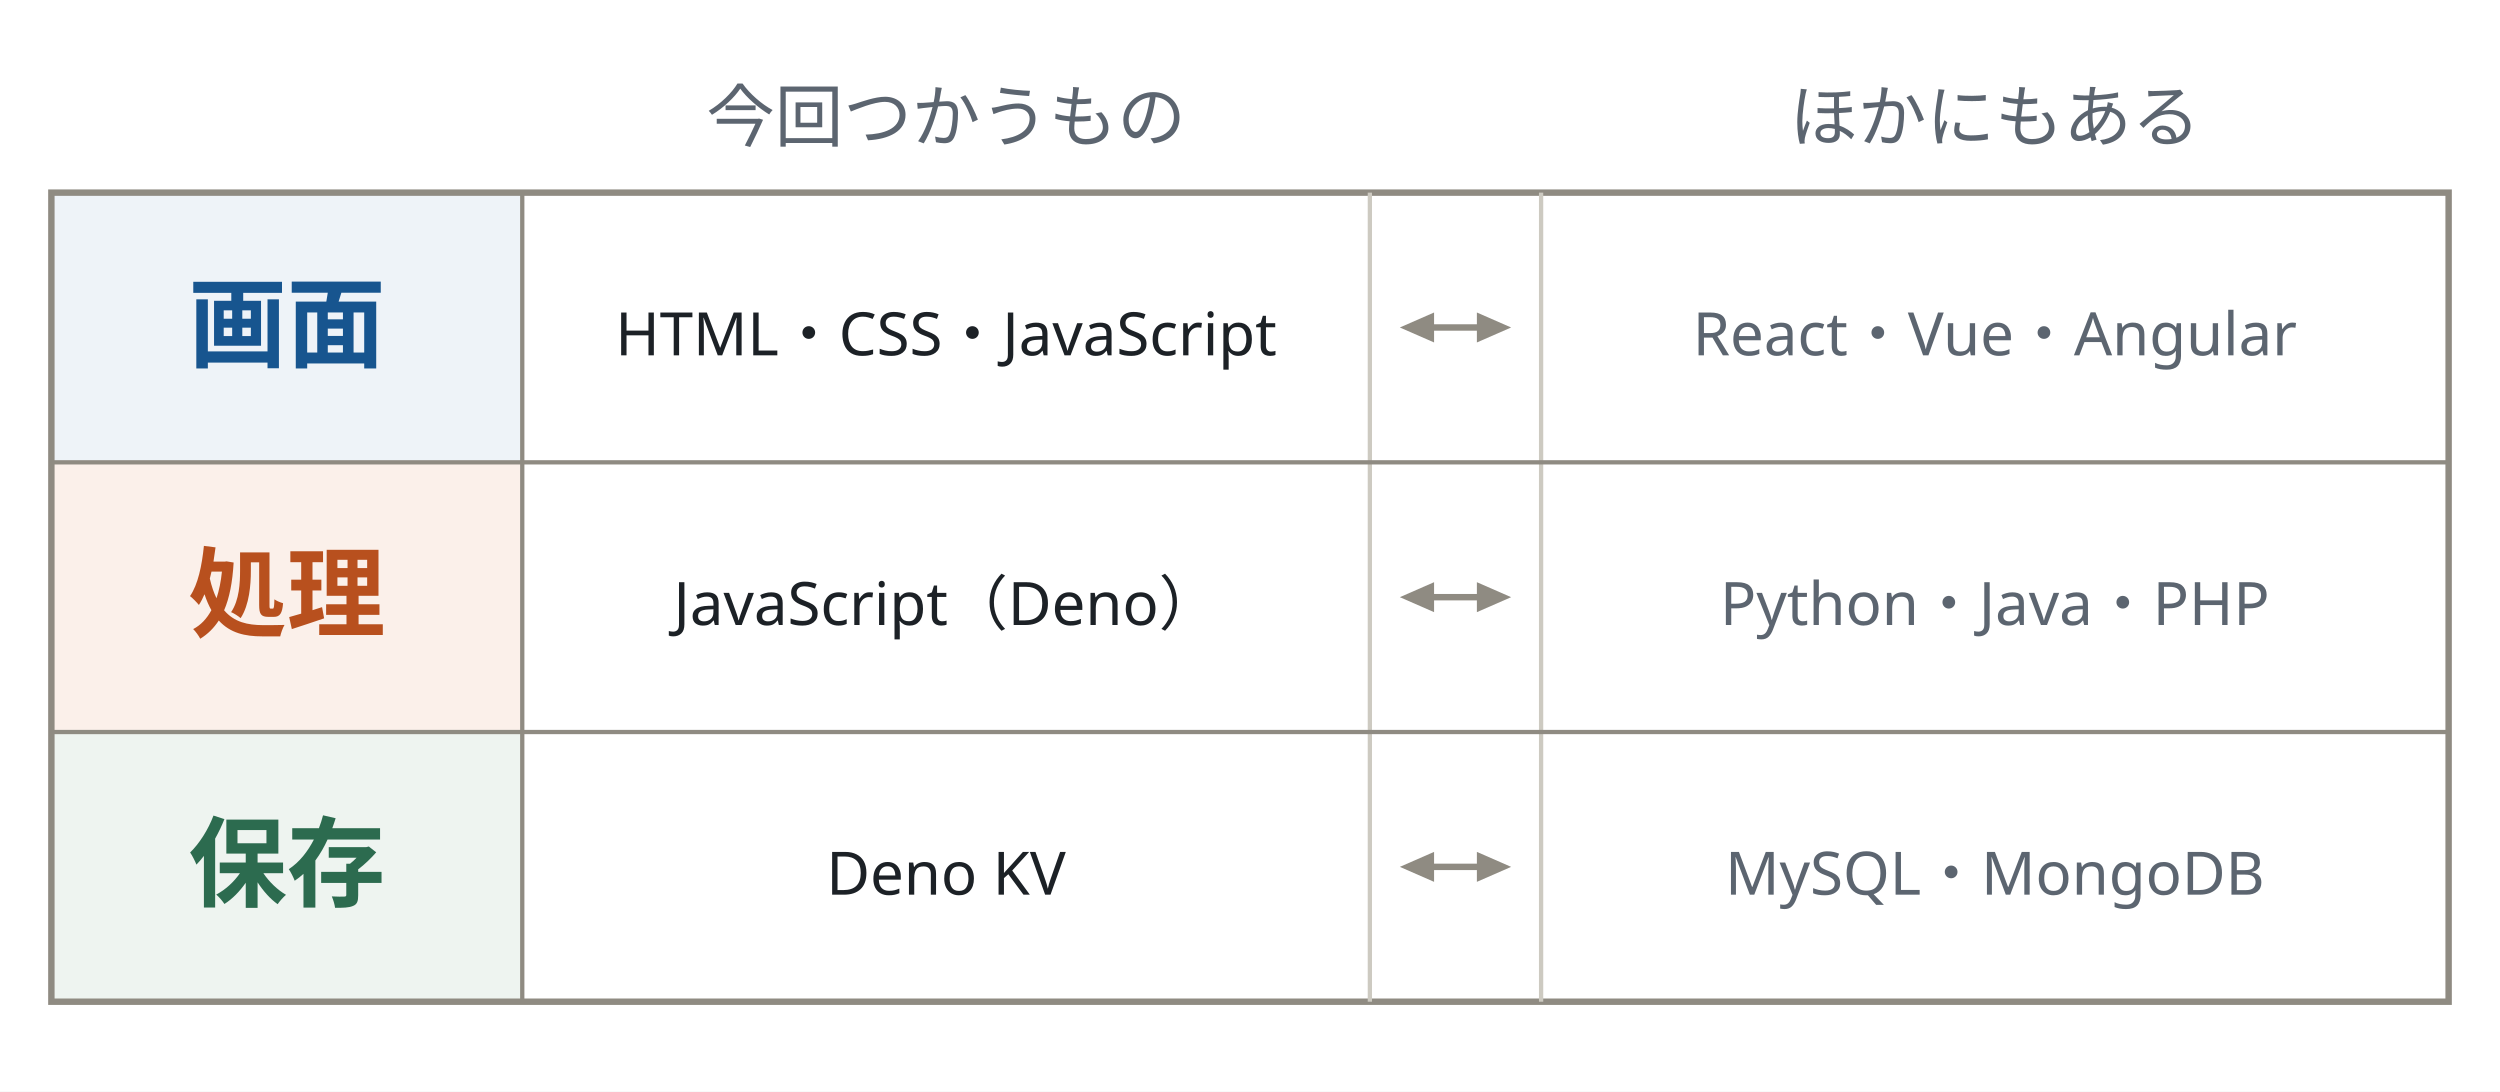
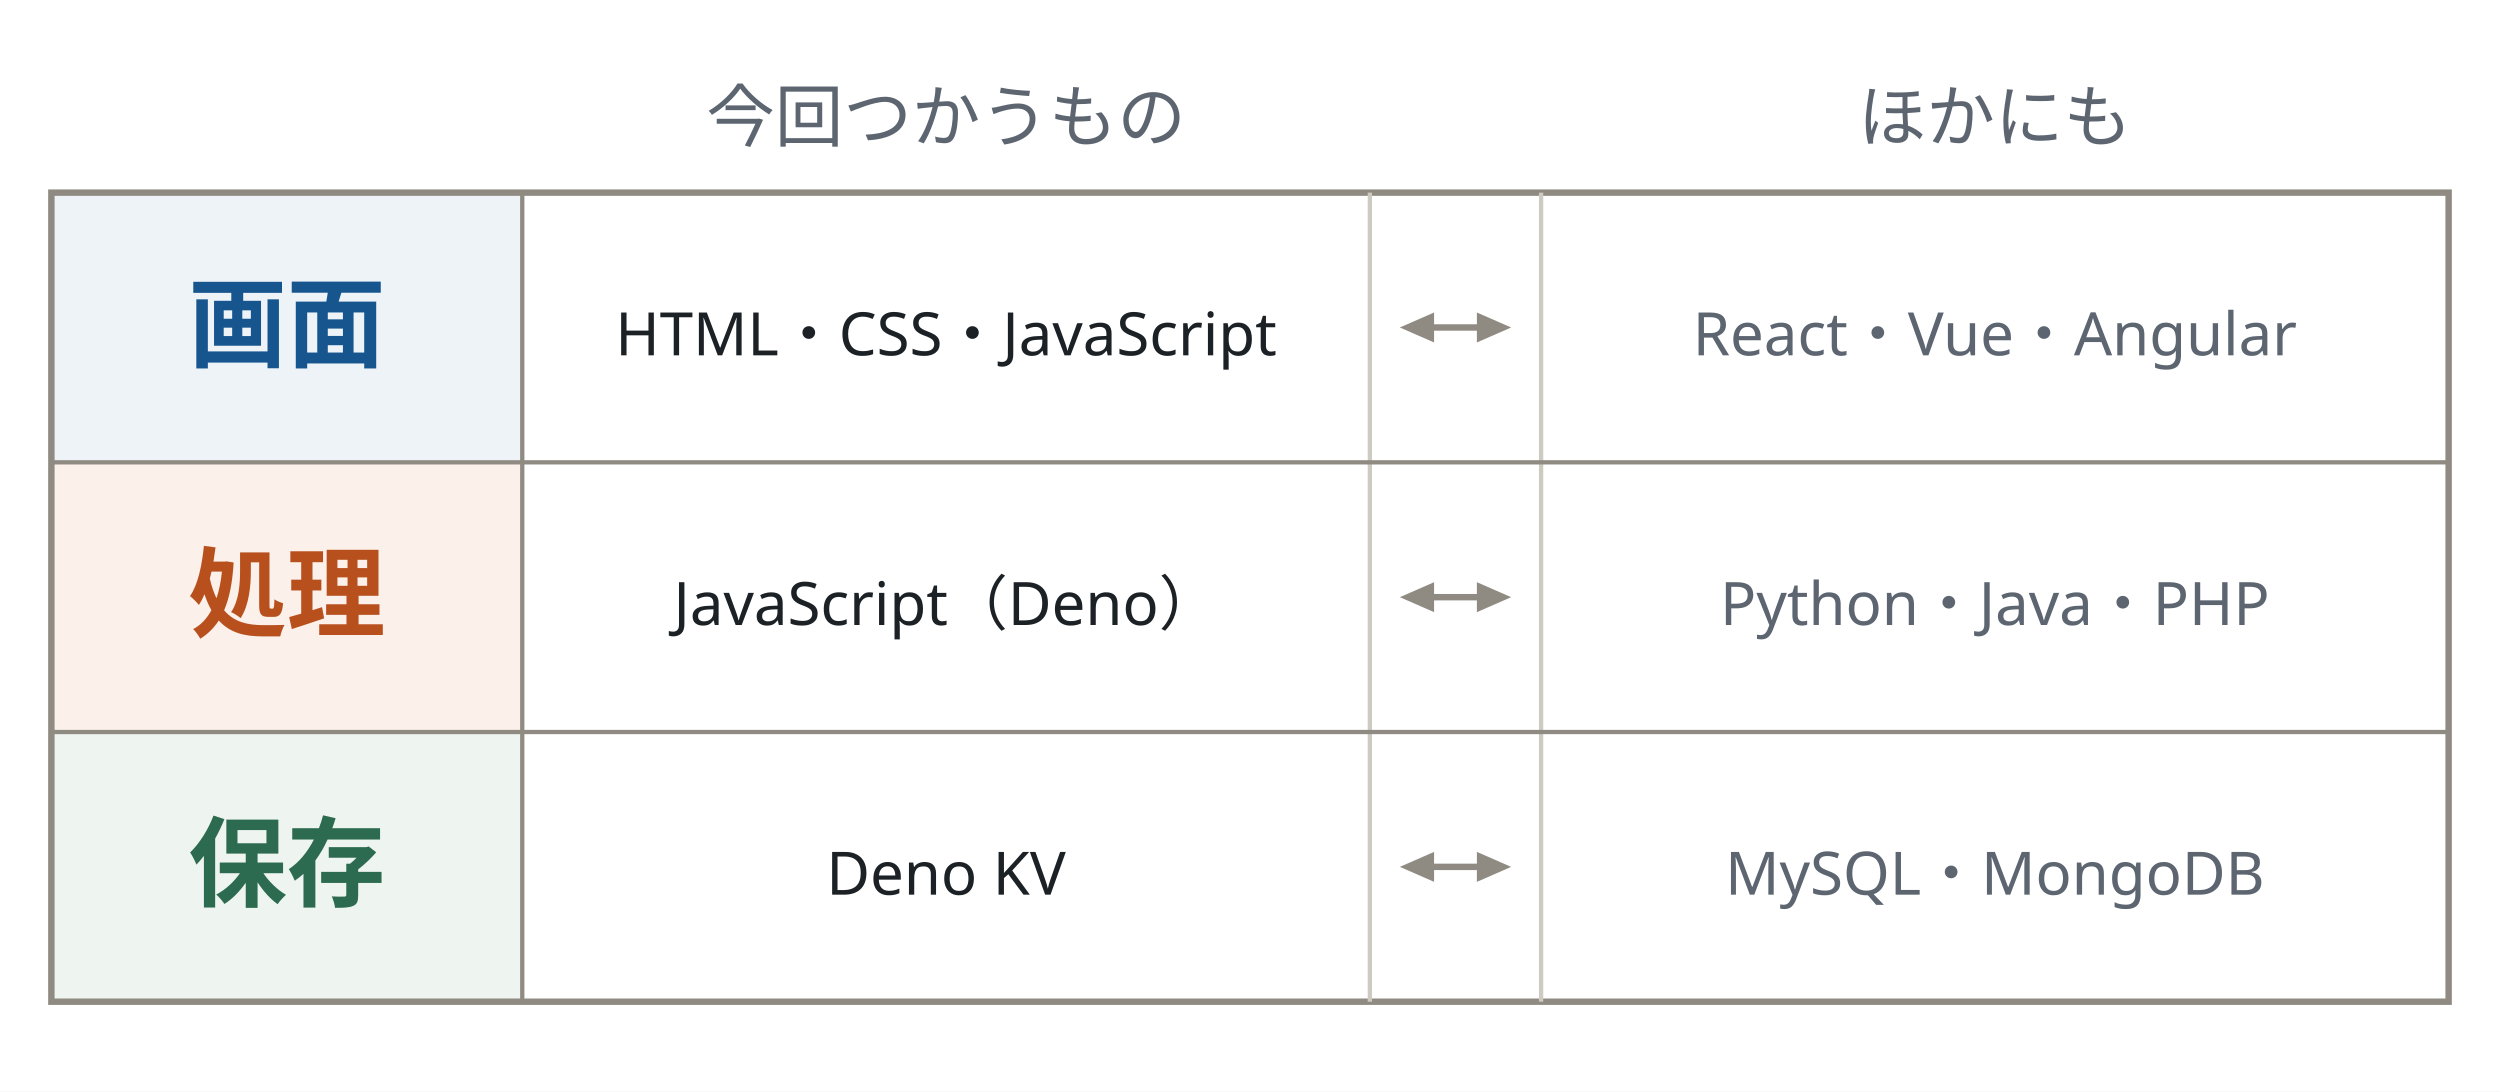
<svg xmlns="http://www.w3.org/2000/svg" viewBox="0 0 1168 510" width="1168" height="510" font-family="Hiragino Kaku Gothic ProN, Noto Sans JP, sans-serif">
  <rect x="0" y="0" width="1168" height="510" fill="#ffffff" />
  <text x="442" y="66" text-anchor="middle" font-size="32" fill="#5c6570">今回つかうもの</text>
-   <text x="932" y="66" text-anchor="middle" font-size="32" fill="#5c6570">ほかにもある</text>
+   <text x="932" y="66" text-anchor="middle" font-size="32" fill="#5c6570">ほかにも</text>
  <rect x="24" y="90" width="220" height="126" fill="#eef3f8" />
  <rect x="24" y="216" width="220" height="126" fill="#fbf0ea" />
  <rect x="24" y="342" width="220" height="126" fill="#eef4f0" />
  <rect x="24" y="90" width="1120" height="378" fill="none" stroke="#8f8b82" stroke-width="3" />
  <line x1="244" y1="90" x2="244" y2="468" stroke="#8f8b82" stroke-width="2" />
  <line x1="640" y1="90" x2="640" y2="468" stroke="#cdcac1" stroke-width="2" />
  <line x1="720" y1="90" x2="720" y2="468" stroke="#cdcac1" stroke-width="2" />
  <line x1="24" y1="216" x2="1144" y2="216" stroke="#8f8b82" stroke-width="2" />
  <line x1="24" y1="342" x2="1144" y2="342" stroke="#8f8b82" stroke-width="2" />
  <text x="134" y="168" text-anchor="middle" font-size="46" font-weight="bold" fill="#17558f">画面</text>
  <text x="134" y="294" text-anchor="middle" font-size="46" font-weight="bold" fill="#b8501e">処理</text>
  <text x="134" y="420" text-anchor="middle" font-size="46" font-weight="bold" fill="#2c6b4f">保存</text>
  <text x="442" y="166" text-anchor="middle" font-size="28" fill="#1c2126">HTML・CSS・JavaScript</text>
  <text x="442" y="292" text-anchor="middle" font-size="28" fill="#1c2126">JavaScript（Deno）</text>
  <text x="442" y="418" text-anchor="middle" font-size="28" fill="#1c2126">Deno KV</text>
  <g stroke="#8f8b82" stroke-width="3" fill="#8f8b82">
    <line x1="660" y1="153" x2="700" y2="153" />
    <polygon points="654,153 670,146 670,160" stroke="none" />
    <polygon points="706,153 690,146 690,160" stroke="none" />
    <line x1="660" y1="279" x2="700" y2="279" />
    <polygon points="654,279 670,272 670,286" stroke="none" />
    <polygon points="706,279 690,272 690,286" stroke="none" />
    <line x1="660" y1="405" x2="700" y2="405" />
    <polygon points="654,405 670,398 670,412" stroke="none" />
    <polygon points="706,405 690,398 690,412" stroke="none" />
  </g>
  <text x="932" y="166" text-anchor="middle" font-size="28" fill="#5c6570">React・Vue・Angular</text>
  <text x="932" y="292" text-anchor="middle" font-size="28" fill="#5c6570">Python・Java・PHP</text>
  <text x="932" y="418" text-anchor="middle" font-size="28" fill="#5c6570">MySQL・MongoDB</text>
</svg>
